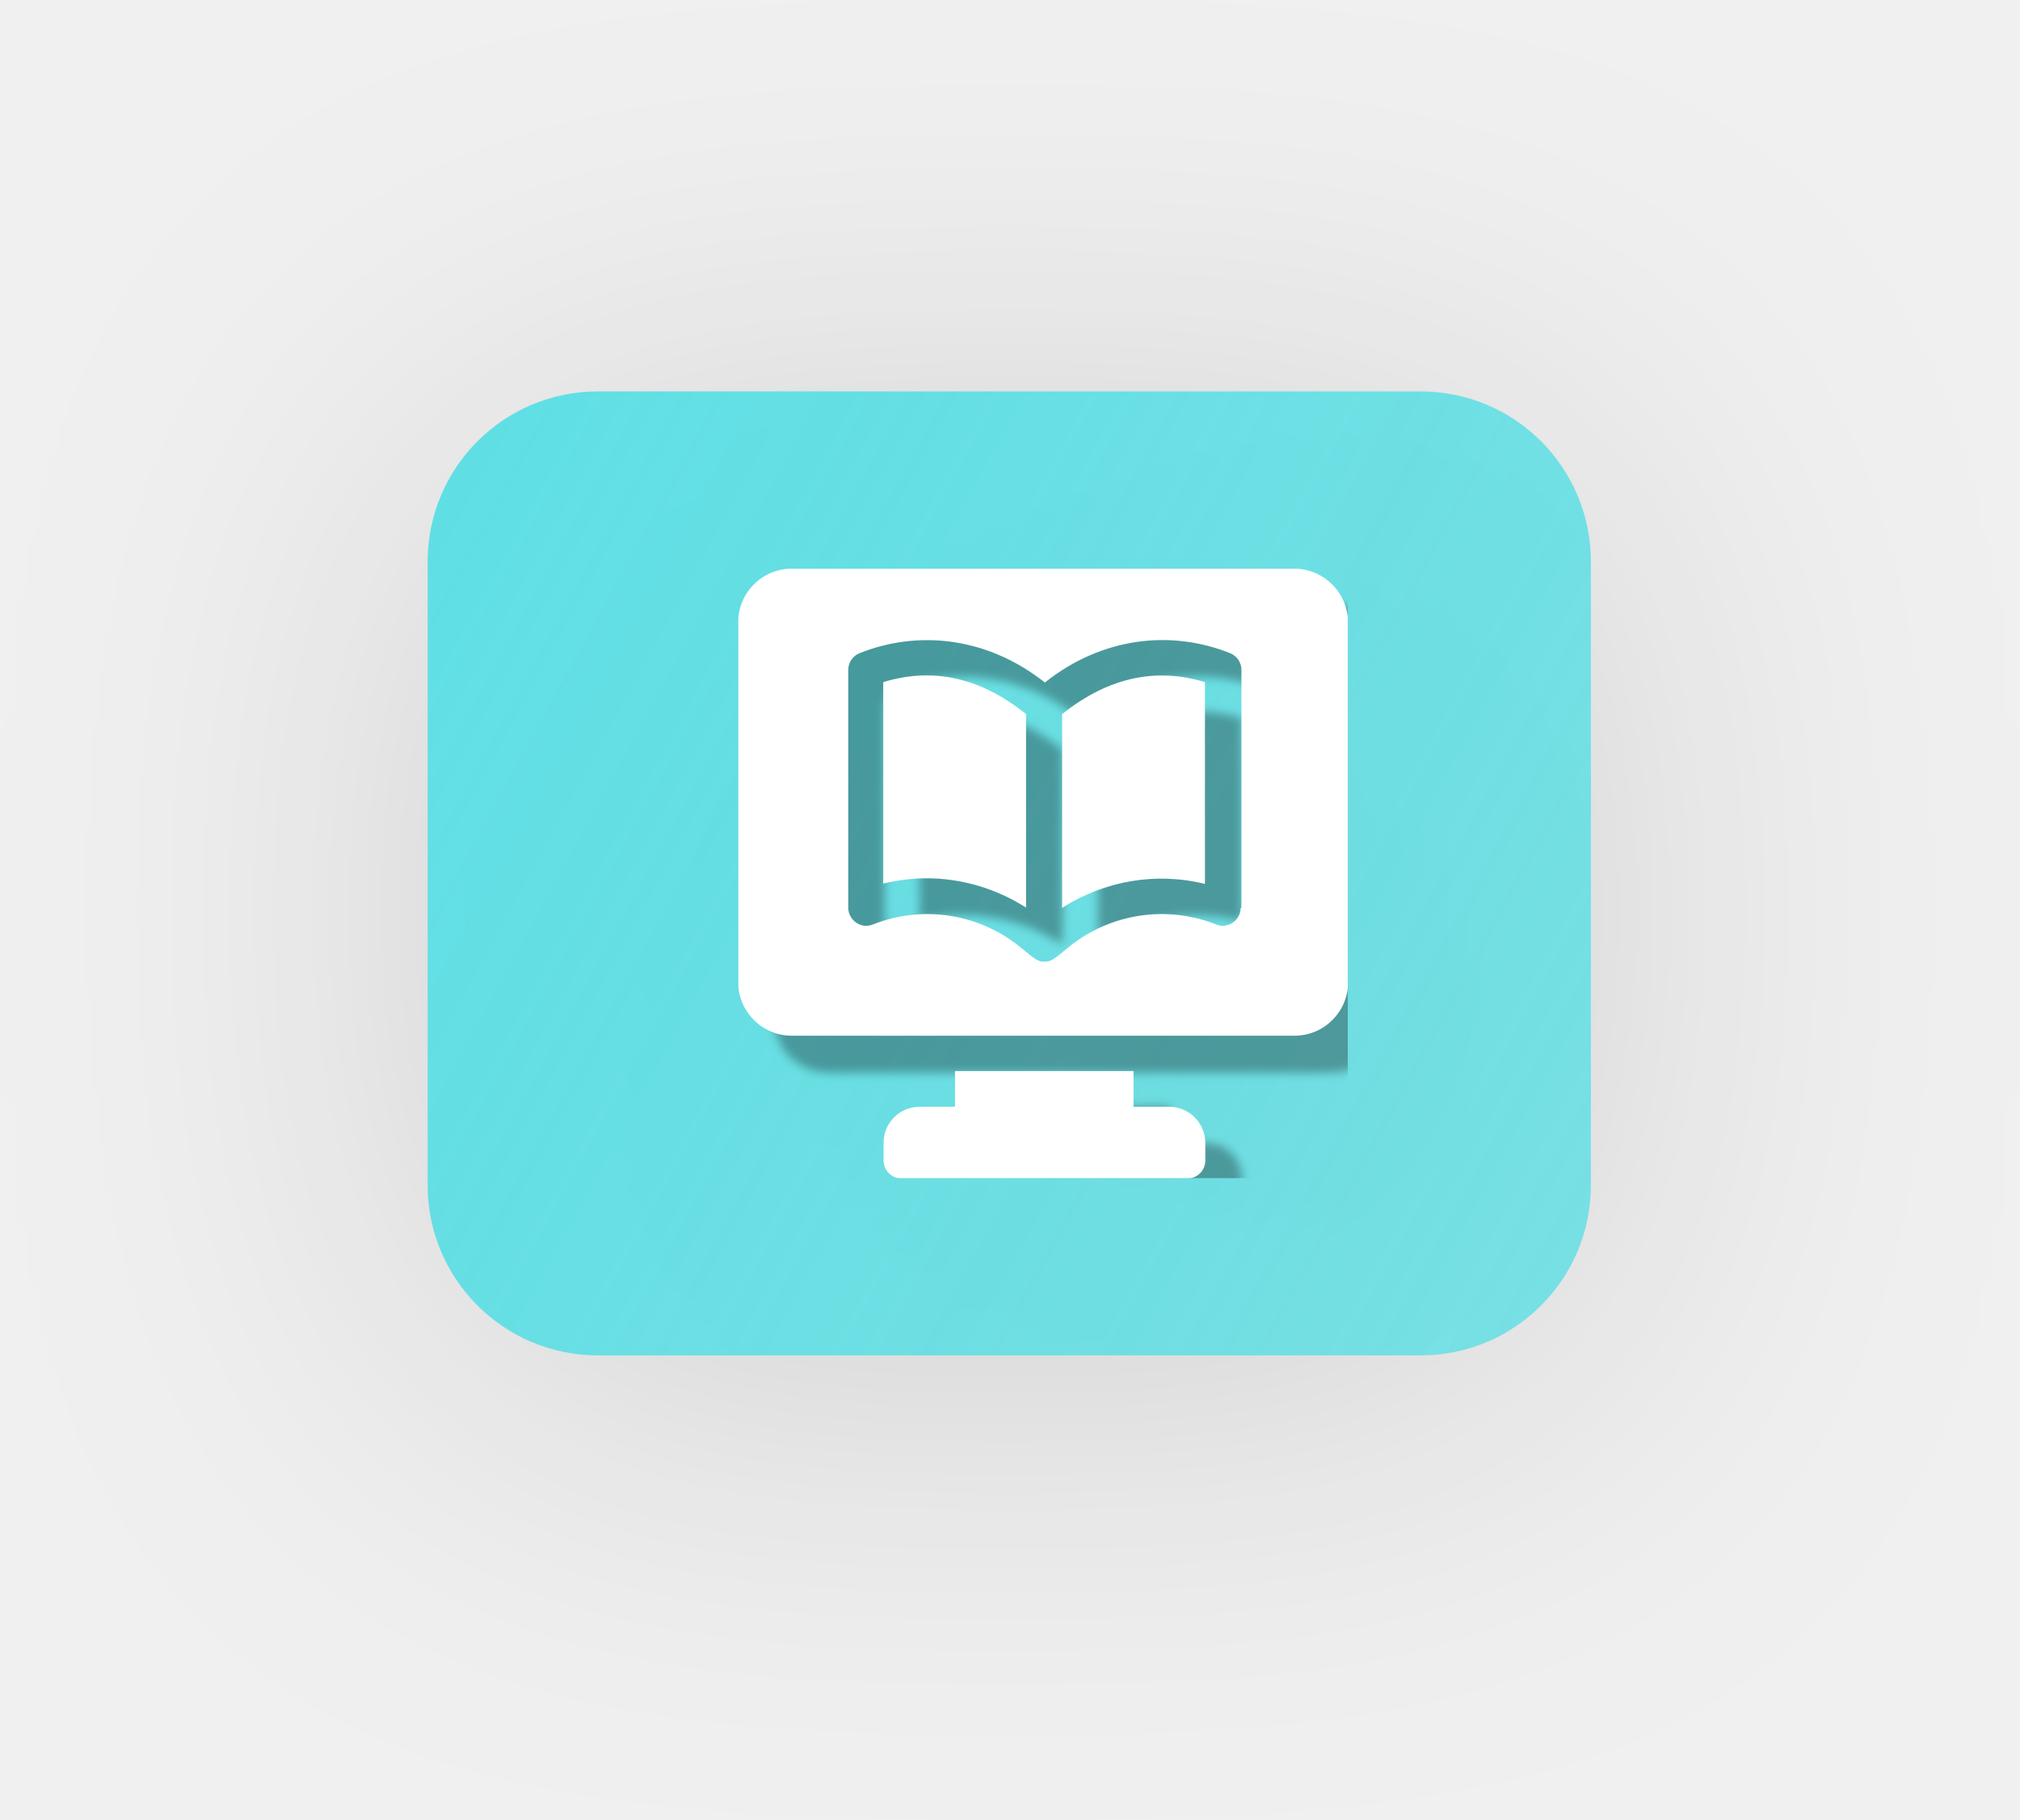
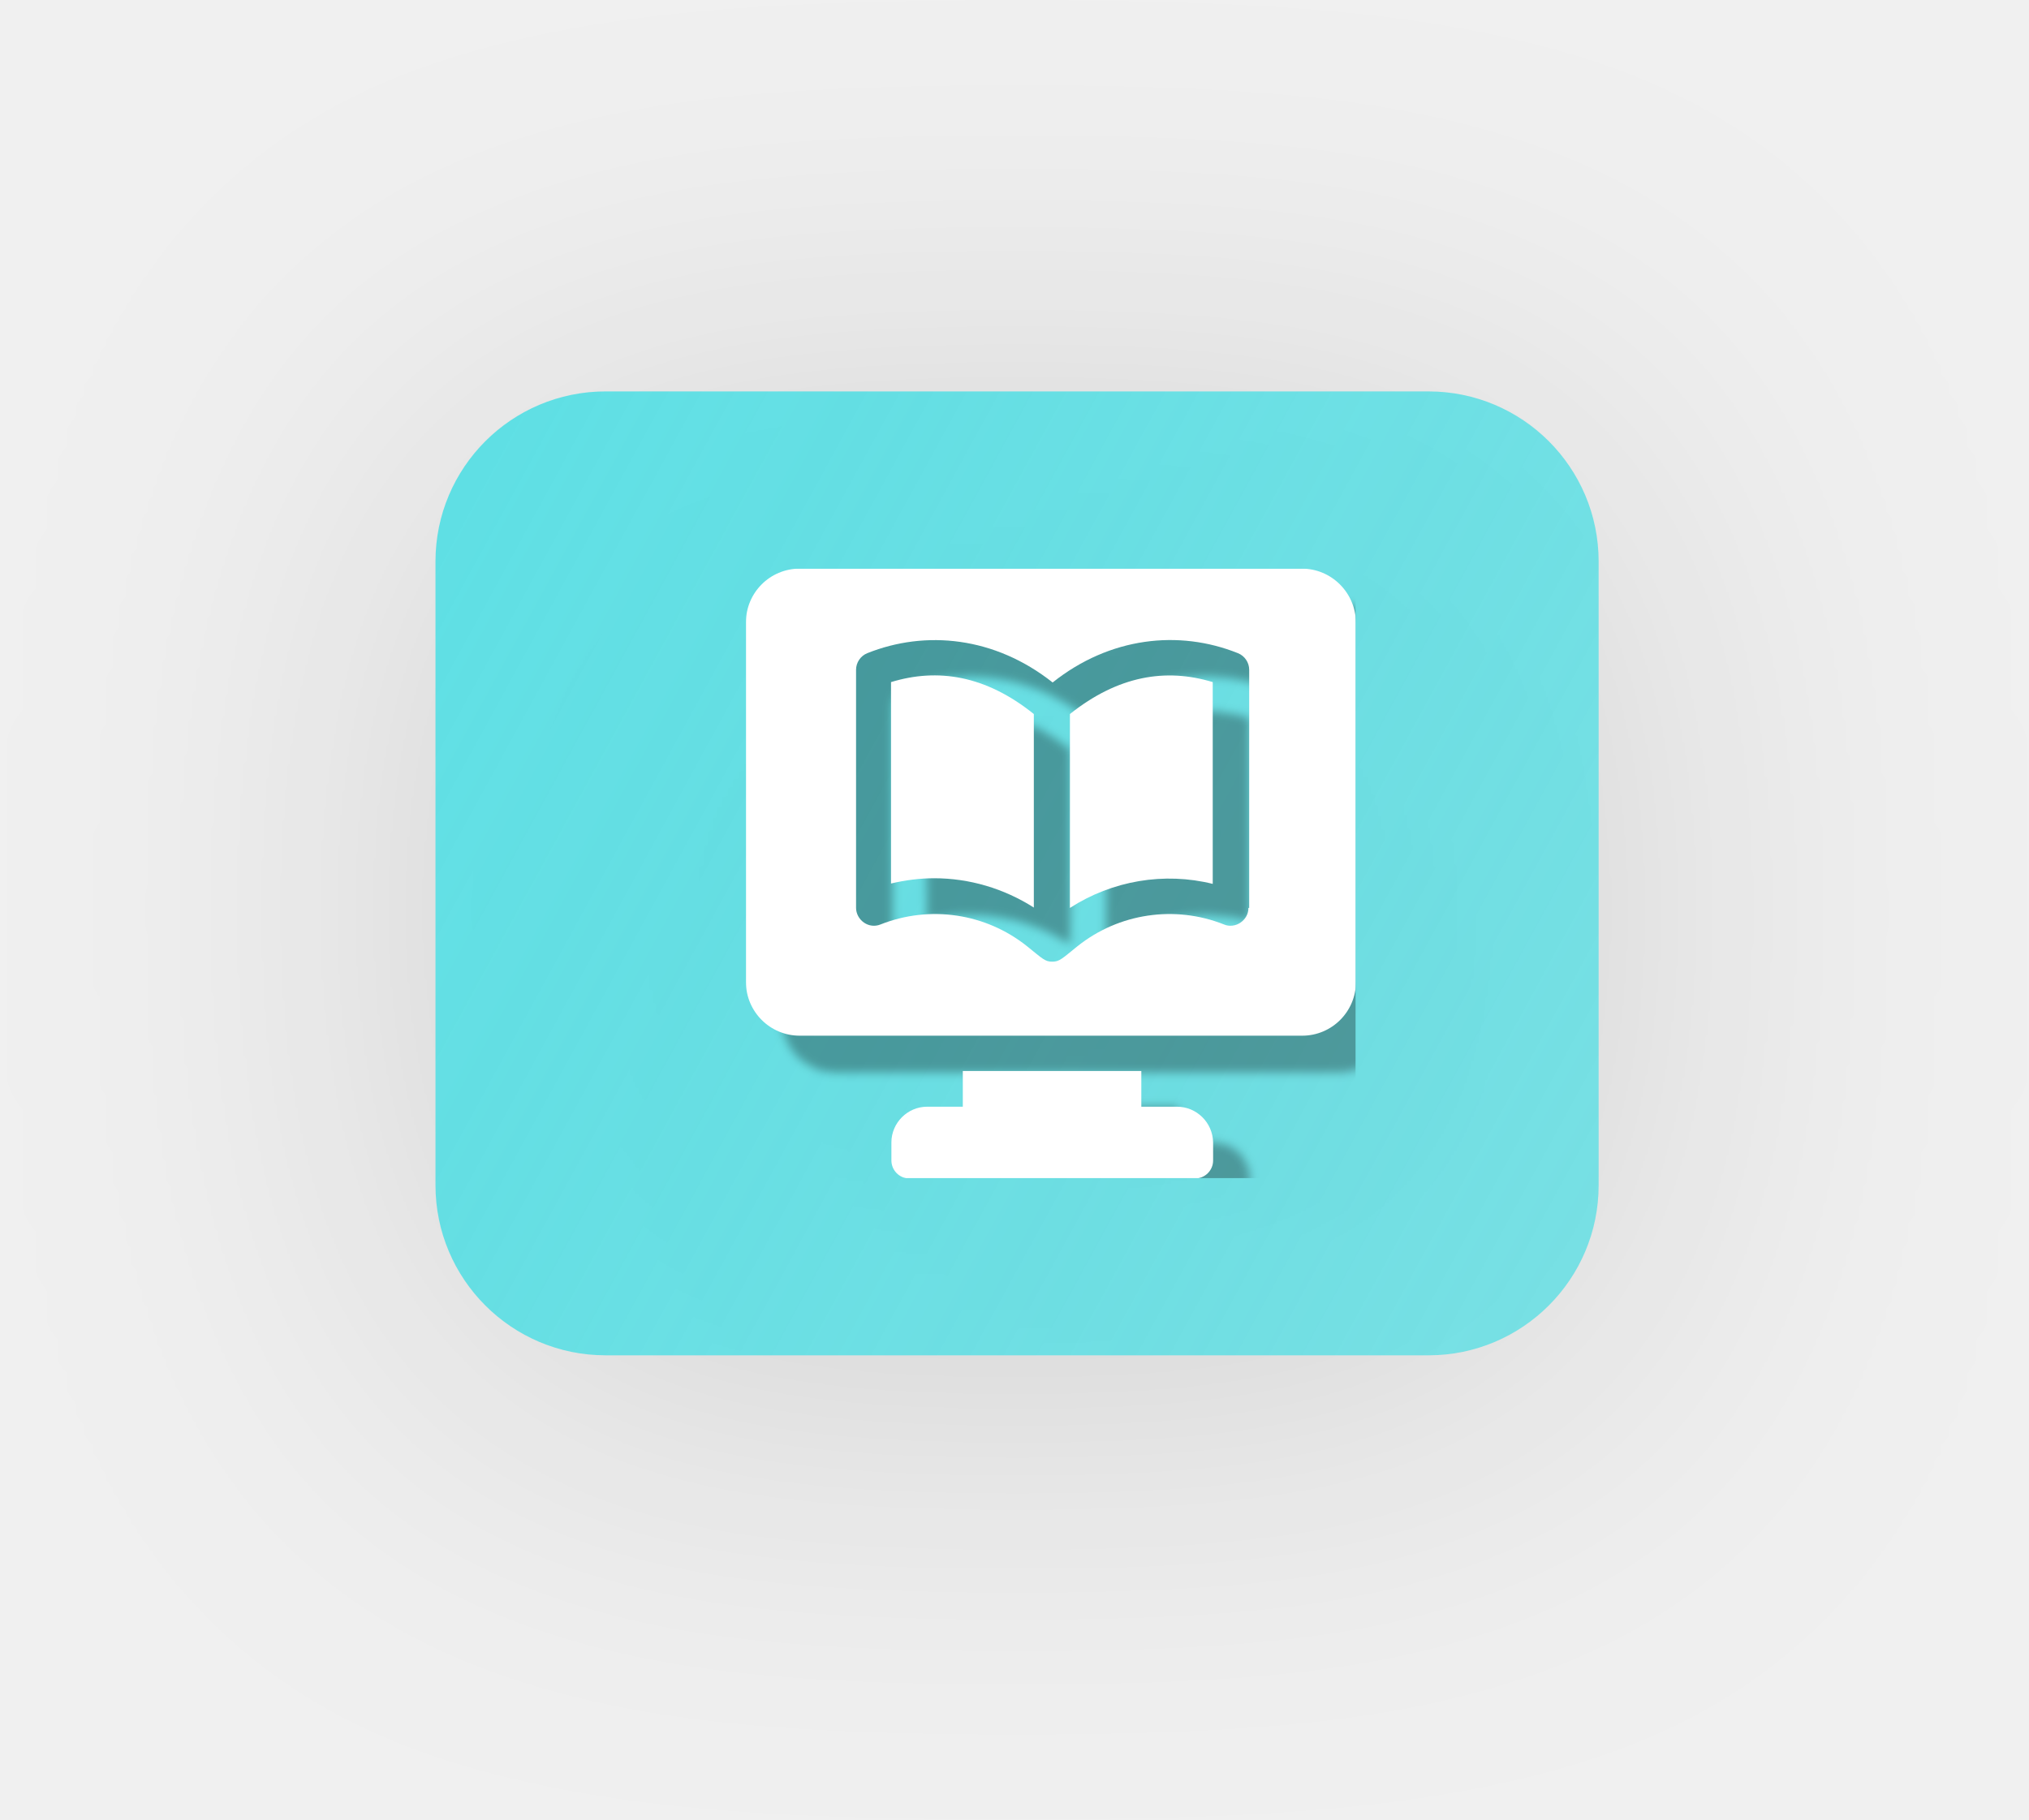
- <svg xmlns="http://www.w3.org/2000/svg" width="222" height="200" viewBox="0 0 222 200" fill="none">
-   <g filter="url(#filter0_d)">
-     <rect x="47" y="43.029" width="127.839" height="105.963" rx="18.701" fill="url(#paint0_linear)" />
+ <svg xmlns="http://www.w3.org/2000/svg" width="223" height="200" viewBox="0 0 223 200" fill="none">
+   <g filter="url(#filter0_d_434_0)">
+     <rect x="47.862" y="43.029" width="127.839" height="105.963" rx="18.701" fill="url(#paint0_linear_434_0)" />
  </g>
-   <g clip-path="url(#clip0)" filter="url(#filter1_d)">
-     <path d="M128.502 121.662H124.578V117.738H104.957V121.662H101.033C98.885 121.662 97.108 123.438 97.108 125.586V127.569C97.108 128.643 97.976 129.552 99.091 129.552H130.484C131.558 129.552 132.467 128.684 132.467 127.569V125.586C132.426 123.397 130.65 121.662 128.502 121.662Z" fill="white" />
-     <path d="M97.067 74.985V97.126C98.637 96.754 100.248 96.547 101.817 96.547C105.659 96.547 109.459 97.662 112.764 99.769V78.496C107.476 74.241 102.189 73.415 97.067 74.985Z" fill="white" />
-     <path d="M116.729 78.496V99.811C121.397 96.795 127.097 95.845 132.426 97.167V74.985C127.263 73.415 122.017 74.283 116.729 78.496Z" fill="white" />
-     <path d="M136.35 99.811C136.35 100.471 136.02 101.05 135.483 101.421C134.946 101.793 134.243 101.876 133.665 101.628C128.254 99.48 122.099 100.389 117.555 104.024C115.82 105.428 115.573 105.717 114.788 105.717C114.003 105.717 113.755 105.428 112.02 104.024C107.476 100.389 101.322 99.48 95.91 101.628C95.291 101.876 94.63 101.793 94.093 101.421C93.556 101.05 93.225 100.43 93.225 99.811V73.622C93.225 72.837 93.721 72.094 94.465 71.804C100.867 69.243 108.468 69.987 114.829 75.026C121.108 70.028 128.708 69.202 135.193 71.804C135.937 72.094 136.433 72.837 136.433 73.622V99.811H136.35ZM142.216 62.51H87.029C83.766 62.51 81.123 65.154 81.123 68.417V107.948C81.123 111.211 83.766 113.855 87.029 113.855H142.257C145.52 113.855 148.164 111.211 148.164 107.948V68.417C148.123 65.154 145.479 62.51 142.216 62.51Z" fill="white" />
+   <g clip-path="url(#clip0_434_0)" filter="url(#filter1_d_434_0)">
+     <path d="M129.363 121.662H125.439V117.738H105.818V121.662H101.894C99.746 121.662 97.97 123.438 97.97 125.586V127.569C97.97 128.643 98.837 129.552 99.953 129.552H131.346C132.42 129.552 133.329 128.684 133.329 127.569V125.586C133.287 123.397 131.511 121.662 129.363 121.662Z" fill="white" />
+     <path d="M97.929 74.985V97.126C99.498 96.754 101.109 96.547 102.679 96.547C106.52 96.547 110.321 97.662 113.625 99.769V78.496C108.338 74.241 103.051 73.415 97.929 74.985Z" fill="white" />
+     <path d="M117.591 78.496V99.811C122.259 96.795 127.959 95.845 133.287 97.167V74.985C128.124 73.415 122.878 74.283 117.591 78.496Z" fill="white" />
+     <path d="M137.212 99.811C137.212 100.471 136.881 101.05 136.344 101.421C135.807 101.793 135.105 101.876 134.527 101.628C129.115 99.48 122.961 100.389 118.417 104.024C116.682 105.428 116.434 105.717 115.649 105.717C114.865 105.717 114.617 105.428 112.882 104.024C108.338 100.389 102.183 99.48 96.772 101.628C96.152 101.876 95.492 101.793 94.954 101.421C94.418 101.05 94.087 100.43 94.087 99.811V73.622C94.087 72.837 94.583 72.094 95.326 71.804C101.729 69.243 109.329 69.987 115.691 75.026C121.969 70.028 129.57 69.202 136.055 71.804C136.799 72.094 137.294 72.837 137.294 73.622V99.811H137.212ZM143.077 62.51H87.891C84.628 62.51 81.984 65.154 81.984 68.417V107.948C81.984 111.211 84.628 113.855 87.891 113.855H143.119C146.382 113.855 149.025 111.211 149.025 107.948V68.417C148.984 65.154 146.34 62.51 143.077 62.51Z" fill="white" />
  </g>
  <defs>
-     <filter id="filter0_d" x="0" y="0.029" width="221.839" height="199.963" filterUnits="userSpaceOnUse" color-interpolation-filters="sRGB">
+     <filter id="filter0_d_434_0" x="0.862" y="0.029" width="221.839" height="199.963" filterUnits="userSpaceOnUse" color-interpolation-filters="sRGB">
      <feFlood flood-opacity="0" result="BackgroundImageFix" />
-       <feColorMatrix in="SourceAlpha" type="matrix" values="0 0 0 0 0 0 0 0 0 0 0 0 0 0 0 0 0 0 127 0" />
+       <feColorMatrix in="SourceAlpha" type="matrix" values="0 0 0 0 0 0 0 0 0 0 0 0 0 0 0 0 0 0 127 0" result="hardAlpha" />
      <feOffset dy="4" />
      <feGaussianBlur stdDeviation="23.5" />
      <feColorMatrix type="matrix" values="0 0 0 0 0 0 0 0 0 0 0 0 0 0 0 0 0 0 0.13 0" />
-       <feBlend mode="normal" in2="BackgroundImageFix" result="effect1_dropShadow" />
-       <feBlend mode="normal" in="SourceGraphic" in2="effect1_dropShadow" result="shape" />
+       <feBlend mode="normal" in2="BackgroundImageFix" result="effect1_dropShadow_434_0" />
+       <feBlend mode="normal" in="SourceGraphic" in2="effect1_dropShadow_434_0" result="shape" />
    </filter>
-     <filter id="filter1_d" x="81.123" y="62.51" width="72" height="72" filterUnits="userSpaceOnUse" color-interpolation-filters="sRGB">
+     <filter id="filter1_d_434_0" x="81.984" y="62.51" width="72" height="72" filterUnits="userSpaceOnUse" color-interpolation-filters="sRGB">
      <feFlood flood-opacity="0" result="BackgroundImageFix" />
-       <feColorMatrix in="SourceAlpha" type="matrix" values="0 0 0 0 0 0 0 0 0 0 0 0 0 0 0 0 0 0 127 0" />
+       <feColorMatrix in="SourceAlpha" type="matrix" values="0 0 0 0 0 0 0 0 0 0 0 0 0 0 0 0 0 0 127 0" result="hardAlpha" />
      <feOffset dx="4" dy="4" />
      <feGaussianBlur stdDeviation="0.5" />
      <feColorMatrix type="matrix" values="0 0 0 0 0 0 0 0 0 0 0 0 0 0 0 0 0 0 0.31 0" />
-       <feBlend mode="normal" in2="BackgroundImageFix" result="effect1_dropShadow" />
-       <feBlend mode="normal" in="SourceGraphic" in2="effect1_dropShadow" result="shape" />
+       <feBlend mode="normal" in2="BackgroundImageFix" result="effect1_dropShadow_434_0" />
+       <feBlend mode="normal" in="SourceGraphic" in2="effect1_dropShadow_434_0" result="shape" />
    </filter>
-     <linearGradient id="paint0_linear" x1="50.466" y1="53.564" x2="186.403" y2="127.825" gradientUnits="userSpaceOnUse">
+     <linearGradient id="paint0_linear_434_0" x1="51.327" y1="53.563" x2="187.264" y2="127.825" gradientUnits="userSpaceOnUse">
      <stop stop-color="#5FDFE4" />
      <stop offset="1" stop-color="#5FDFE4" stop-opacity="0.81" />
    </linearGradient>
-     <clipPath id="clip0">
-       <rect width="67" height="67" fill="white" transform="translate(81.1226 62.5103)" />
+     <clipPath id="clip0_434_0">
+       <rect width="67" height="67" fill="white" transform="translate(81.9841 62.5103)" />
    </clipPath>
  </defs>
</svg>
